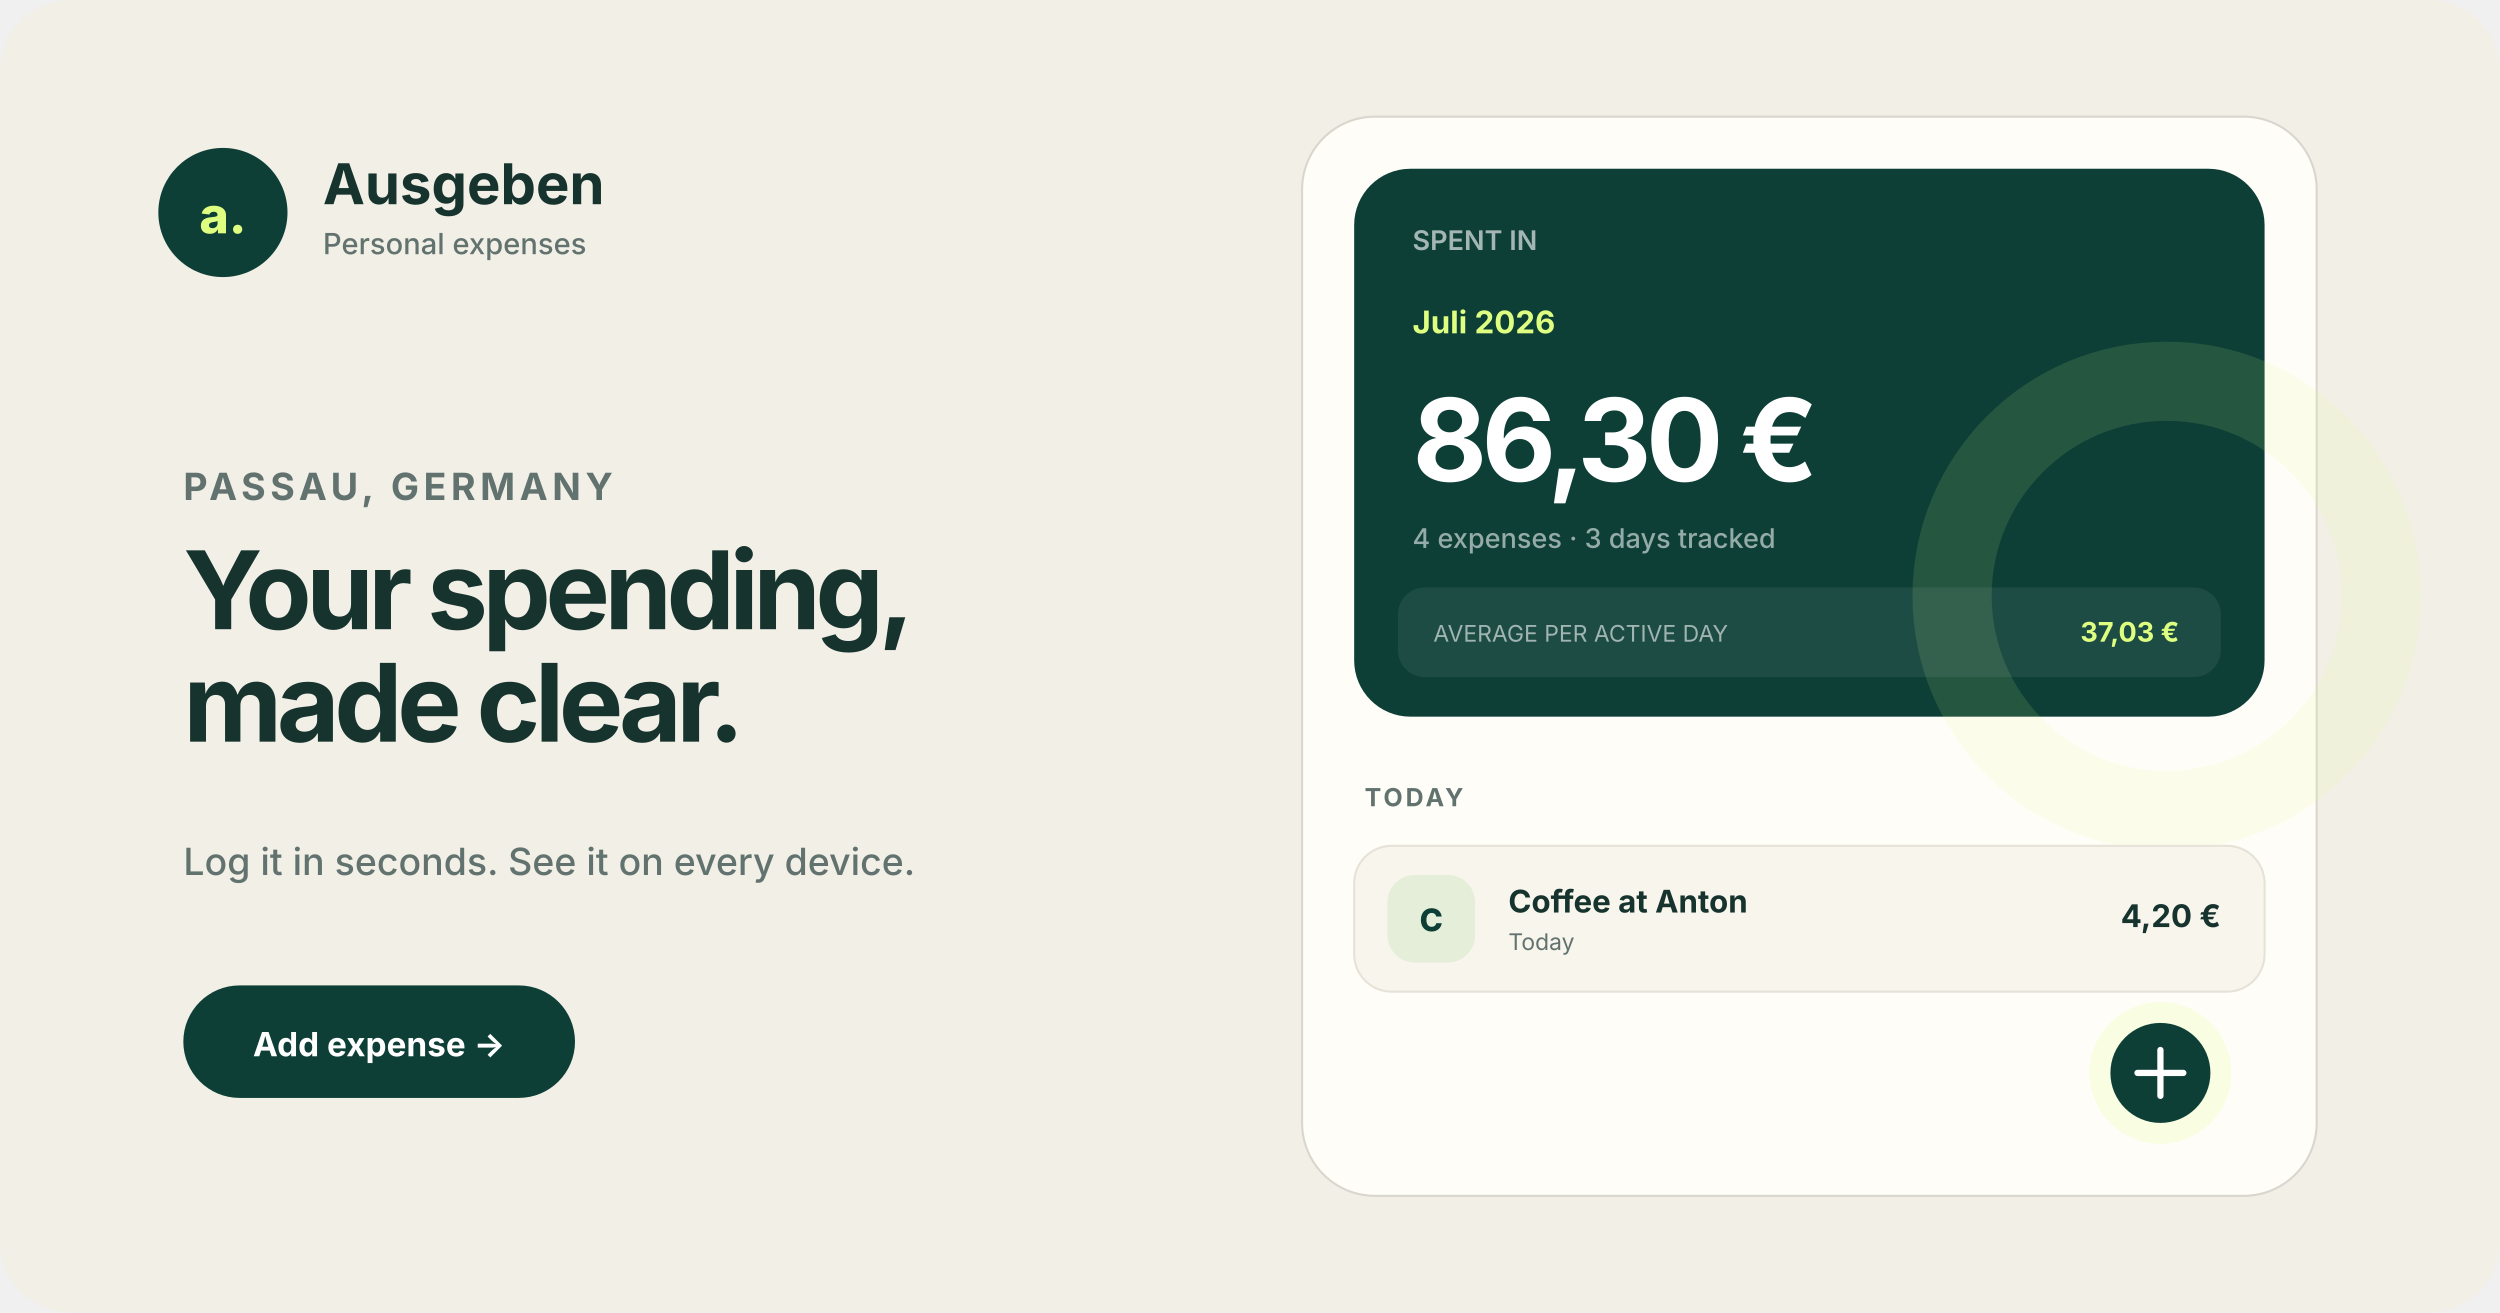
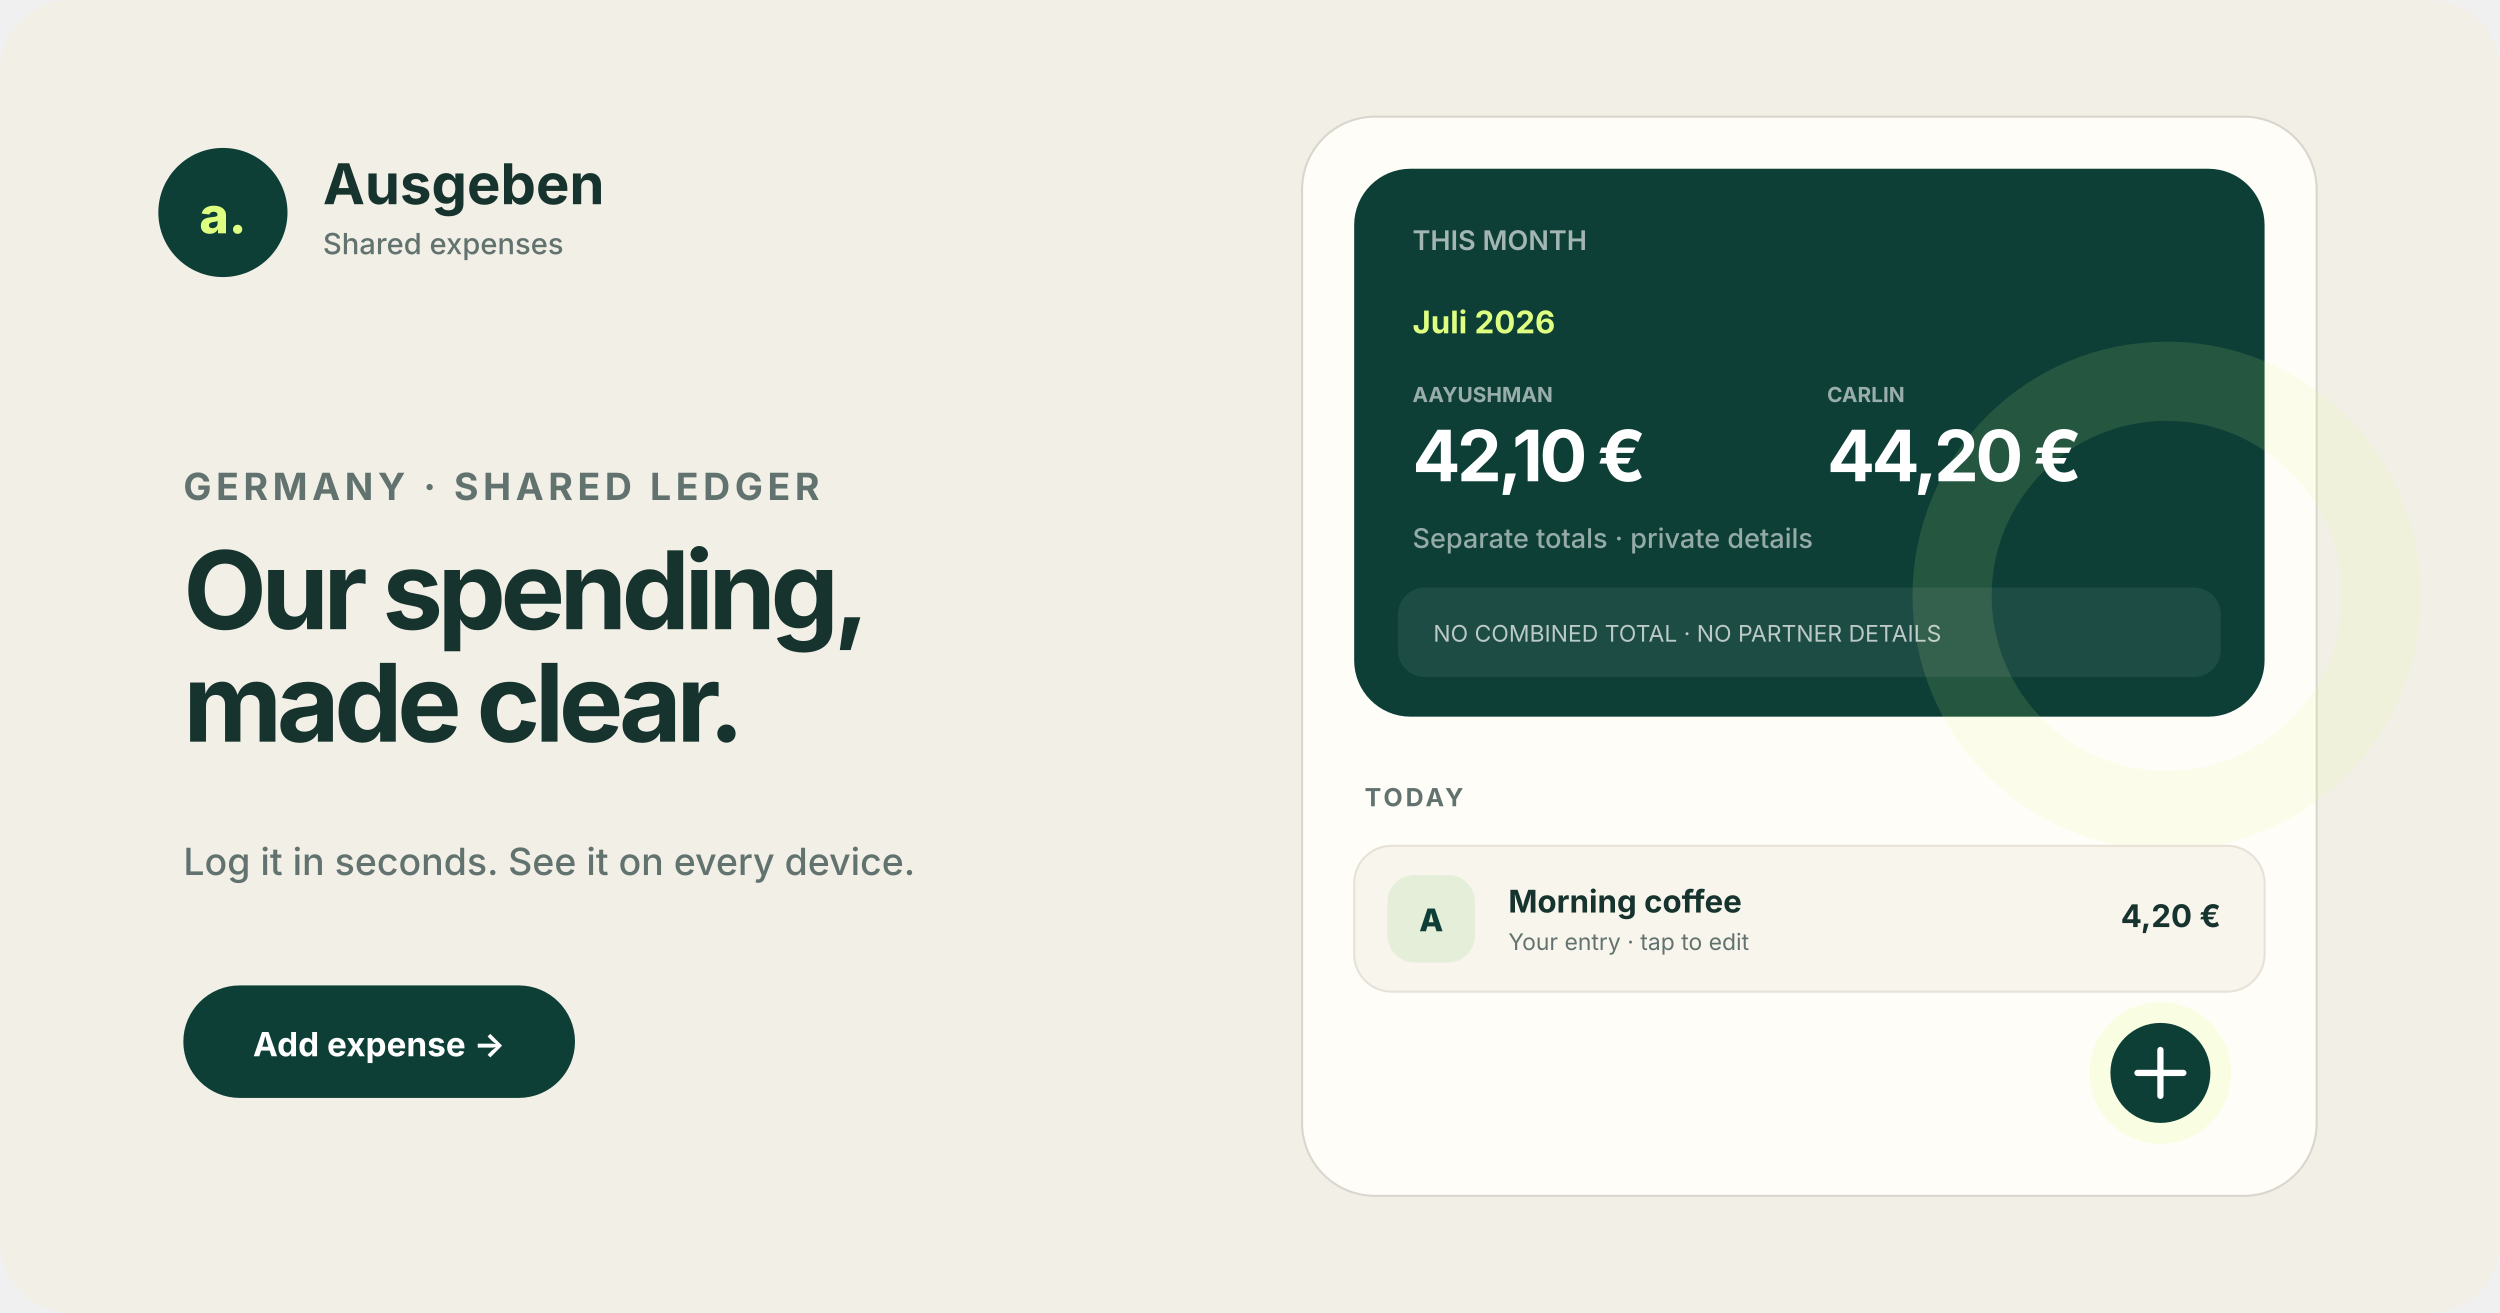
<svg xmlns="http://www.w3.org/2000/svg" viewBox="0 0 1200 630" role="img" aria-labelledby="title description">
  <style>
    .copy { font-family: Inter, ui-sans-serif, system-ui, -apple-system, BlinkMacSystemFont, "Segoe UI", sans-serif; }
    .mono { font-variant-numeric: tabular-nums; }
    .new-row { animation: row-in 5.5s ease-in-out infinite; transform-origin: center; }
    .old-total { animation: total-out 5.5s ease-in-out infinite; }
    .new-total { animation: total-in 5.5s ease-in-out infinite; }
    .tap { animation: tap 5.5s ease-in-out infinite; transform-origin: 1037px 515px; }
    .pulse { animation: pulse 5.5s ease-in-out infinite; transform-origin: center; }
    @keyframes row-in {
      0%, 24% { opacity: 0; transform: translateY(18px); }
      36%, 84% { opacity: 1; transform: translateY(0); }
      96%, 100% { opacity: 0; transform: translateY(-5px); }
    }
    @keyframes total-out {
      0%, 26% { opacity: 1; transform: translateY(0); }
      34%, 94% { opacity: 0; transform: translateY(-9px); }
      100% { opacity: 1; transform: translateY(0); }
    }
    @keyframes total-in {
      0%, 27% { opacity: 0; transform: translateY(10px); }
      36%, 91% { opacity: 1; transform: translateY(0); }
      100% { opacity: 0; transform: translateY(-8px); }
    }
    @keyframes tap {
      0%, 11%, 100% { transform: scale(1); }
      15% { transform: scale(.94); }
      20% { transform: scale(1); }
    }
    @keyframes pulse {
      0%, 22%, 100% { opacity: .18; transform: scale(.82); }
      30%, 42% { opacity: .5; transform: scale(1.12); }
      52%, 94% { opacity: .18; transform: scale(.82); }
    }
    @media (prefers-reduced-motion: reduce) {
      * { animation: none !important; }
      .old-total { opacity: 0; }
      .new-total, .new-row { opacity: 1; }
    }
  </style>
  <rect width="1200" height="630" rx="34" fill="#f2efe7" />
  <circle cx="107" cy="102" r="31" fill="#0d3f37" />
  <text class="copy" x="107" y="112" text-anchor="middle" font-size="24" font-weight="800" fill="#dfff81">a.</text>
  <text class="copy" x="155" y="98" font-size="27" font-weight="720" fill="#16332e">Ausgeben</text>
-   <text class="copy" x="155" y="122" font-size="14" font-weight="520" fill="#62736f">Personal expenses</text>
-   <text class="copy" x="88" y="240" font-size="18" font-weight="750" letter-spacing="2.2" fill="#62736f">PASSAU, GERMANY</text>
-   <text class="copy" x="88" y="302" font-size="52" font-weight="680" letter-spacing="-2.6" fill="#16332e">Your spending,</text>
+   <text class="copy" x="155" y="122" font-size="14" font-weight="520" fill="#62736f">Shared expenses</text>
+   <text class="copy" x="88" y="240" font-size="18" font-weight="750" letter-spacing="2.2" fill="#62736f">GERMANY · SHARED LEDGER</text>
+   <text class="copy" x="88" y="302" font-size="52" font-weight="680" letter-spacing="-2.6" fill="#16332e">Our spending,</text>
  <text class="copy" x="88" y="356" font-size="52" font-weight="680" letter-spacing="-2.6" fill="#16332e">made clear.</text>
  <text class="copy" x="88" y="420" font-size="18" font-weight="470" fill="#62736f">Log it in seconds. See it on every device.</text>
  <rect x="88" y="473" width="188" height="54" rx="27" fill="#0d3f37" />
  <text class="copy" x="182" y="507" text-anchor="middle" font-size="16" font-weight="700" fill="#ffffff">Add expense  →</text>
  <g transform="translate(625 56)">
    <rect width="487" height="518" rx="35" fill="#fffdf8" stroke="#d9d6cd" />
    <rect x="25" y="25" width="437" height="263" rx="27" fill="#0d3f37" />
    <circle cx="415" cy="230" r="103" fill="none" stroke="#dfff81" stroke-width="38" opacity=".12" />
-     <text class="copy" x="53" y="64" font-size="13" font-weight="620" fill="#ffffff" opacity=".62">SPENT IN</text>
+     <text class="copy" x="53" y="64" font-size="13" font-weight="620" fill="#ffffff" opacity=".62">THIS MONTH</text>
    <text class="copy" x="53" y="104" font-size="15" font-weight="700" fill="#dfff81">Juli 2026</text>
+     <text class="copy" x="53" y="137" font-size="10" font-weight="650" fill="#ffffff" opacity=".58">AAYUSHMAN</text>
+     <text class="copy mono" x="53" y="175" font-size="34" font-weight="660" letter-spacing="-1.6" fill="#ffffff">42,10 €</text>
+     <text class="copy" x="252" y="137" font-size="10" font-weight="650" fill="#ffffff" opacity=".58">CARLIN</text>
    <g class="old-total">
-       <text class="copy mono" x="53" y="175" font-size="55" font-weight="660" letter-spacing="-2.6" fill="#ffffff">86,30 €</text>
+       <text class="copy mono" x="252" y="175" font-size="34" font-weight="660" letter-spacing="-1.6" fill="#ffffff">44,20 €</text>
    </g>
    <g class="new-total" opacity="0">
-       <text class="copy mono" x="53" y="175" font-size="55" font-weight="660" letter-spacing="-2.6" fill="#ffffff">111,10 €</text>
+       <text class="copy mono" x="252" y="175" font-size="34" font-weight="660" letter-spacing="-1.6" fill="#ffffff">69,00 €</text>
    </g>
-     <text class="copy" x="53" y="207" font-size="13" font-weight="500" fill="#ffffff" opacity=".56">4 expenses · 3 days tracked</text>
+     <text class="copy" x="53" y="207" font-size="13" font-weight="500" fill="#ffffff" opacity=".56">Separate totals · private details</text>
    <rect x="46" y="226" width="395" height="43" rx="13" fill="#ffffff" opacity=".07" />
-     <text class="copy" x="63" y="252" font-size="11" fill="#ffffff" opacity=".58">AVERAGE PER ACTIVE DAY</text>
-     <text class="copy mono" x="421" y="252" text-anchor="end" font-size="13" font-weight="700" fill="#dfff81">37,03 €</text>
+     <text class="copy" x="63" y="252" font-size="11" fill="#ffffff" opacity=".7">NO COMBINED TOTAL · NO PARTNER DETAILS</text>
    <text class="copy" x="30" y="331" font-size="12" font-weight="750" letter-spacing="1.4" fill="#62736f">TODAY</text>
    <rect x="25" y="350" width="437" height="70" rx="18" fill="#f8f5ed" stroke="#e7e2d8" />
    <rect x="41" y="364" width="42" height="42" rx="13" fill="#e5eed8" />
-     <text class="copy" x="62" y="391" text-anchor="middle" font-size="15" font-weight="780" fill="#0d3f37">C</text>
-     <text class="copy" x="99" y="382" font-size="15" font-weight="670" fill="#16332e">Coffee at Anton</text>
-     <text class="copy" x="99" y="400" font-size="11" fill="#62736f">Today</text>
+     <text class="copy" x="62" y="391" text-anchor="middle" font-size="15" font-weight="780" fill="#0d3f37">A</text>
+     <text class="copy" x="99" y="382" font-size="15" font-weight="670" fill="#16332e">Morning coffee</text>
+     <text class="copy" x="99" y="400" font-size="11" fill="#62736f">Your entry · tap to edit</text>
    <text class="copy mono" x="441" y="389" text-anchor="end" font-size="15" font-weight="730" fill="#16332e">4,20 €</text>
    <g class="new-row" opacity="0">
      <rect x="25" y="432" width="437" height="70" rx="18" fill="#f8f5ed" stroke="#d9e5cd" />
      <rect x="41" y="446" width="42" height="42" rx="13" fill="#ffe5dc" />
-       <text class="copy" x="62" y="473" text-anchor="middle" font-size="15" font-weight="780" fill="#873c29">G</text>
-       <text class="copy" x="99" y="464" font-size="15" font-weight="670" fill="#16332e">Groceries at REWE</text>
-       <text class="copy" x="99" y="482" font-size="11" fill="#62736f">Added by Carlin · synced</text>
-       <text class="copy mono" x="441" y="471" text-anchor="end" font-size="15" font-weight="730" fill="#16332e">24,80 €</text>
+       <path d="M54 467a8 8 0 0 1 16 0v4H54z" fill="none" stroke="#873c29" stroke-width="2" />
+       <rect x="52" y="469" width="20" height="15" rx="4" fill="#873c29" />
+       <text class="copy" x="99" y="464" font-size="15" font-weight="670" fill="#16332e">Carlin's total updated</text>
+       <text class="copy" x="99" y="482" font-size="11" fill="#62736f">Purchase details stay private</text>
+       <text class="copy mono" x="441" y="471" text-anchor="end" font-size="15" font-weight="730" fill="#16332e">+24,80 €</text>
    </g>
  </g>
  <circle class="pulse" cx="1037" cy="515" r="34" fill="#dfff81" opacity=".18" />
  <g class="tap">
    <circle cx="1037" cy="515" r="24" fill="#0d3f37" />
    <path d="M1037 504v22M1026 515h22" stroke="#ffffff" stroke-width="3" stroke-linecap="round" />
  </g>
</svg>
